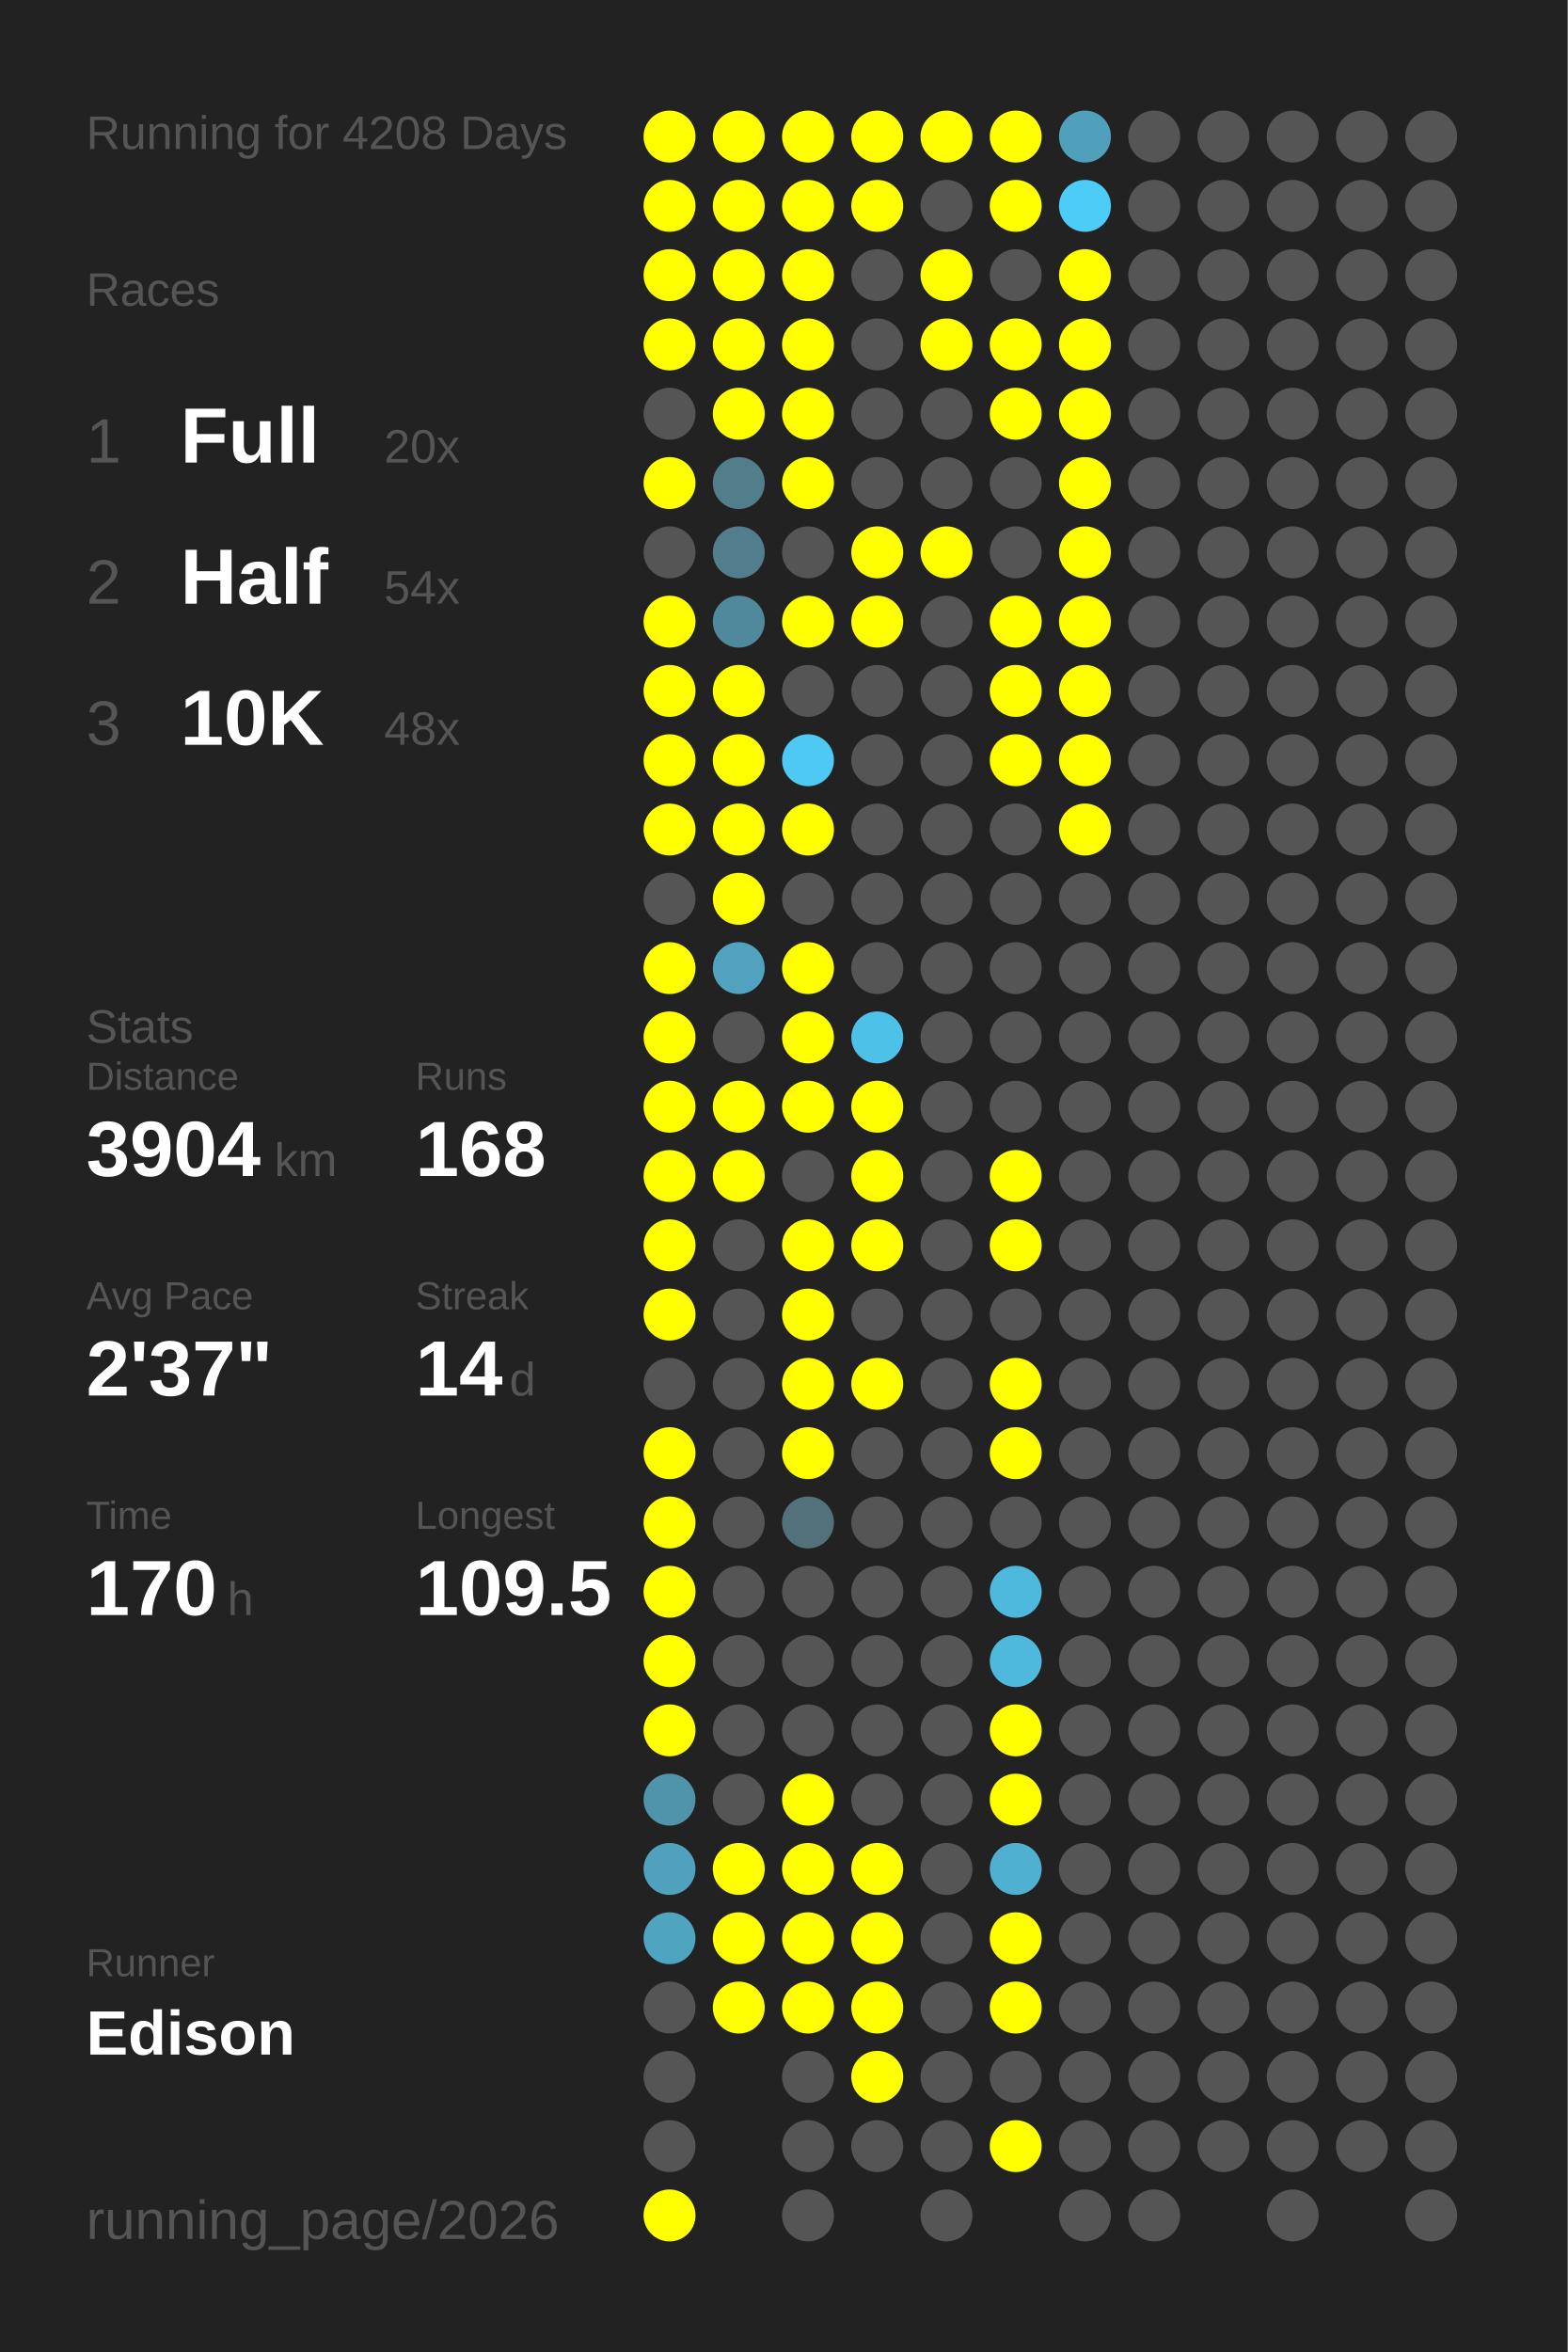
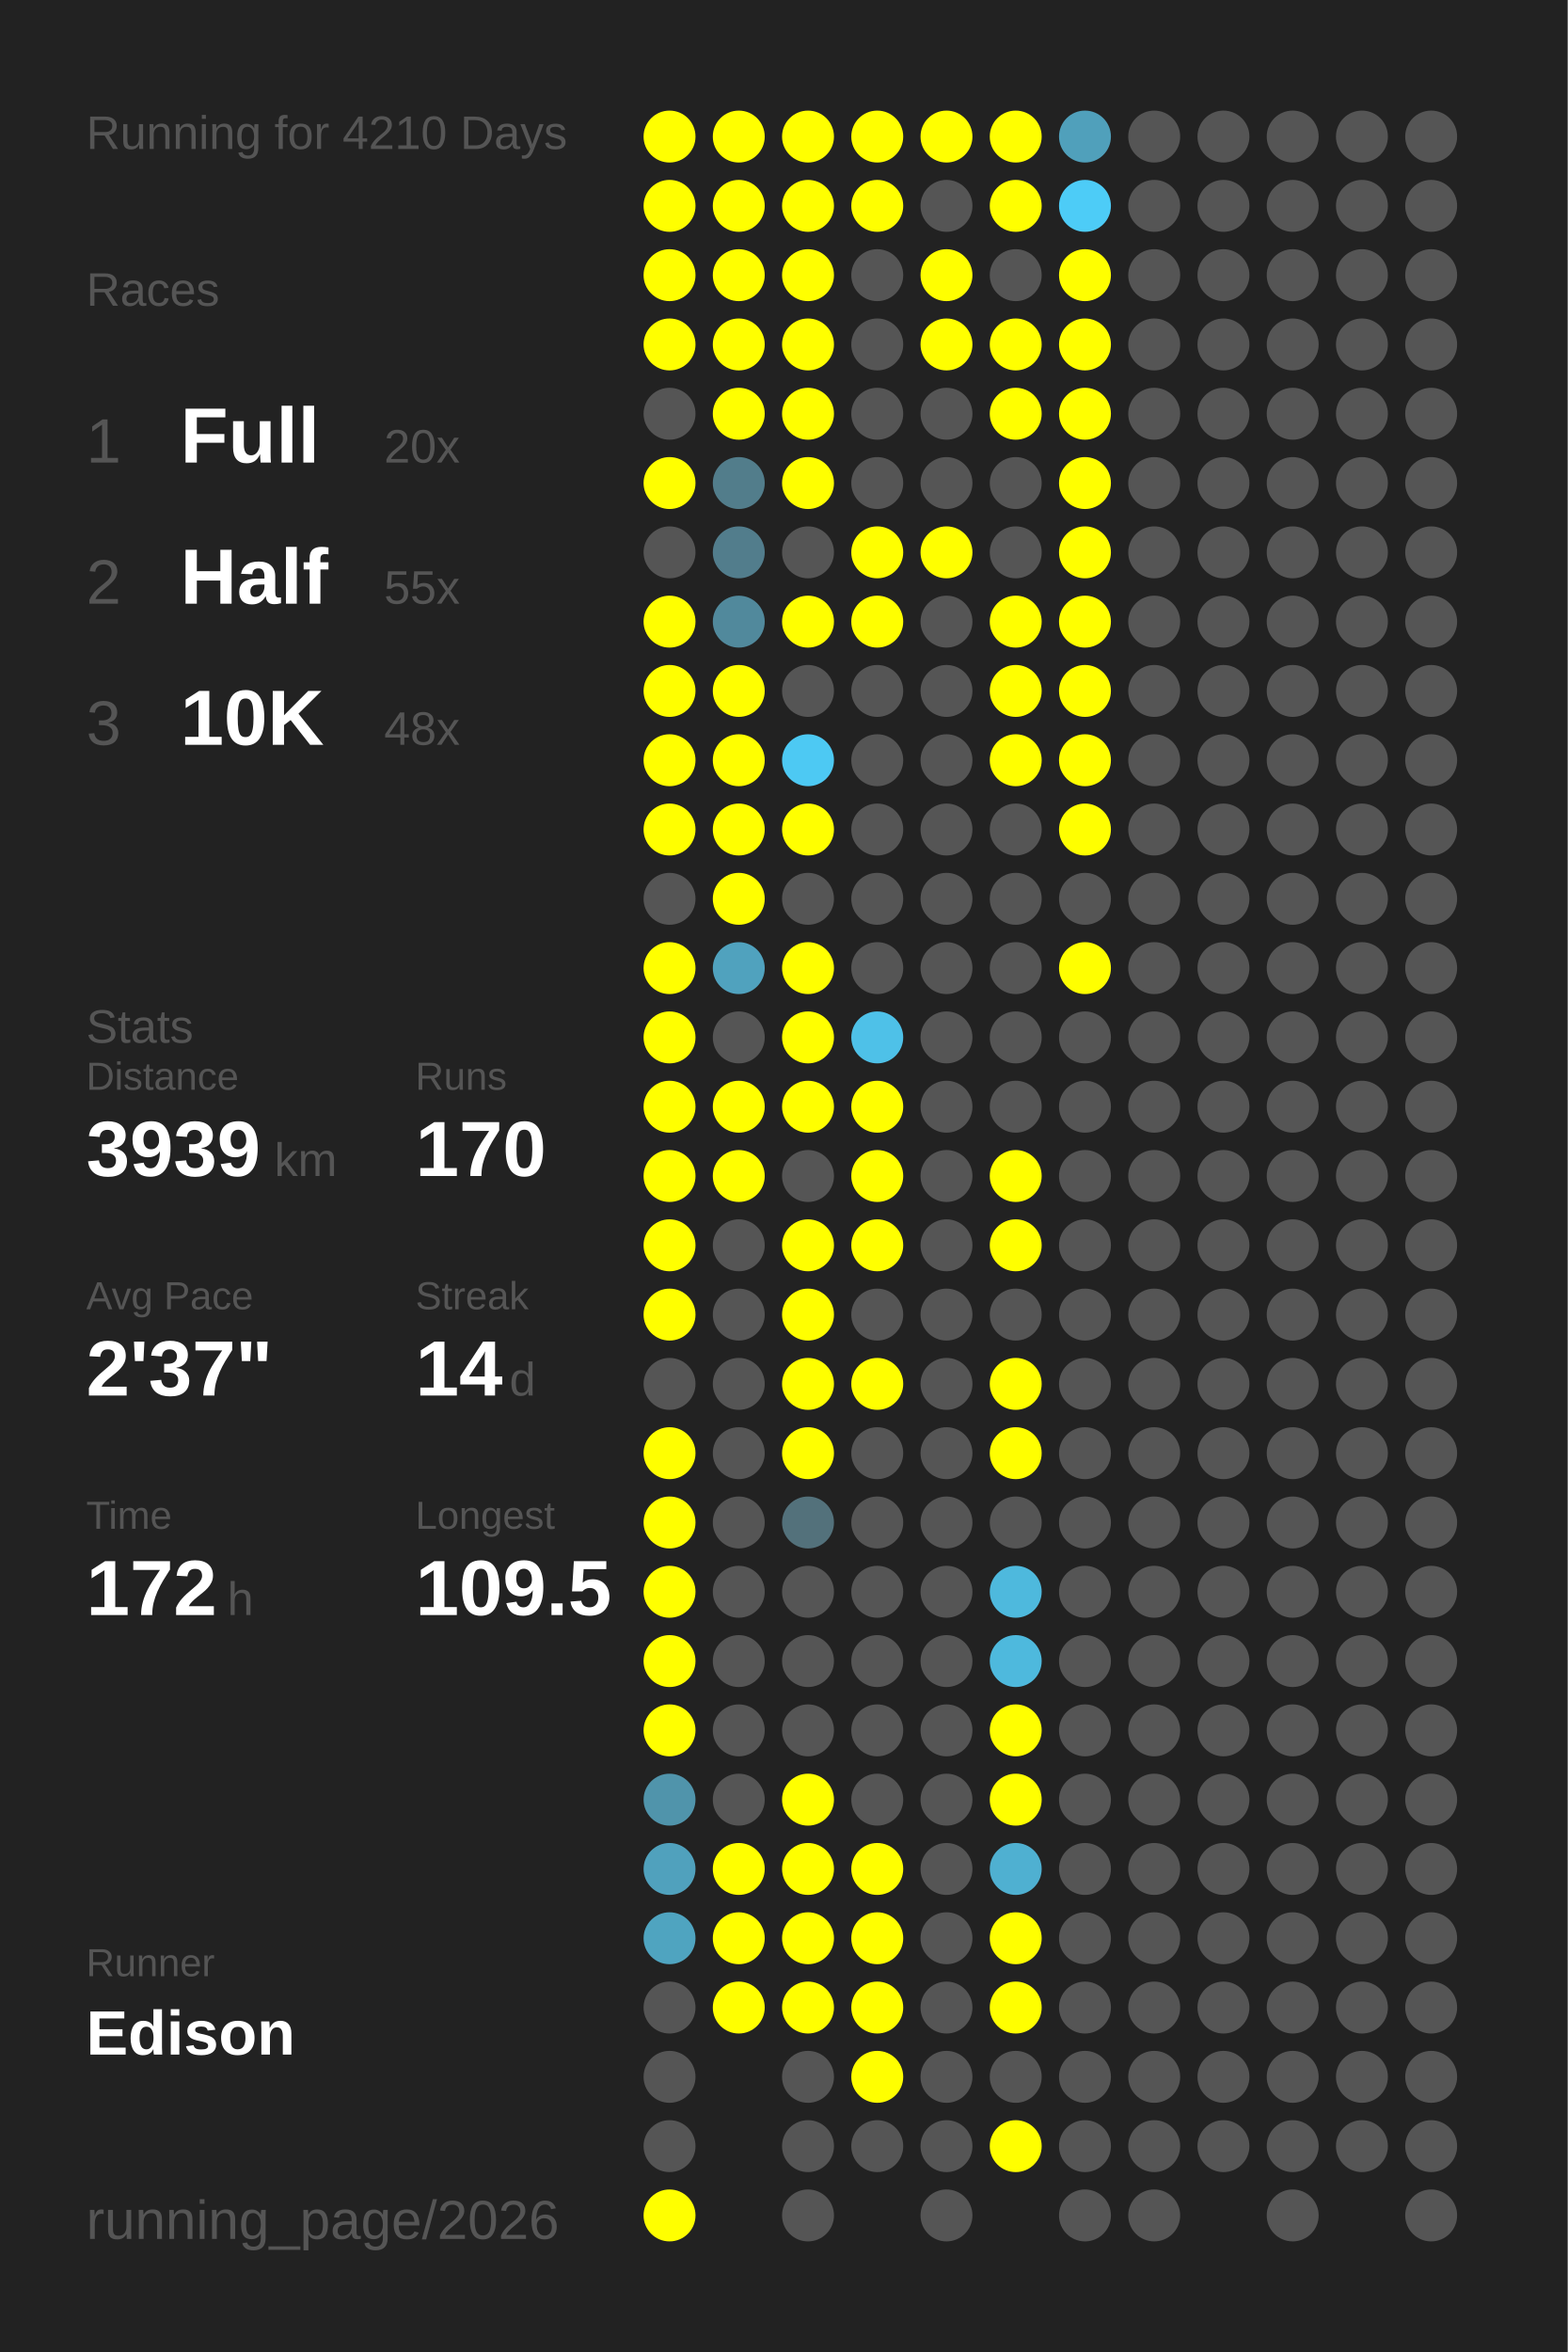
<svg xmlns="http://www.w3.org/2000/svg" baseProfile="full" height="300mm" version="1.1" viewBox="0,0,200,300" width="200mm">
  <defs />
  <rect fill="#222222" height="300" width="200" x="0" y="0" />
-   <text fill="#555555" style="font-size:6px; font-family:Arial;" x="11" y="19">Running for 4208 Days</text>
+   <text fill="#555555" style="font-size:6px; font-family:Arial;" x="11" y="19">Running for 4210 Days</text>
  <text fill="#555555" style="font-size:6px; font-family:Arial;" x="11" y="39">Races</text>
  <text fill="#555555" style="font-size:8px; font-family:Arial;" x="11" y="59">1</text>
  <text fill="#FFFFFF" style="font-size:10px; font-family:Arial; font-weight:bold;" x="23" y="59">Full</text>
  <text fill="#555555" style="font-size:6px; font-family:Arial;" x="49" y="59">20x</text>
  <text fill="#555555" style="font-size:8px; font-family:Arial;" x="11" y="77">2</text>
  <text fill="#FFFFFF" style="font-size:10px; font-family:Arial; font-weight:bold;" x="23" y="77">Half</text>
-   <text fill="#555555" style="font-size:6px; font-family:Arial;" x="49" y="77">54x</text>
+   <text fill="#555555" style="font-size:6px; font-family:Arial;" x="49" y="77">55x</text>
  <text fill="#555555" style="font-size:8px; font-family:Arial;" x="11" y="95">3</text>
  <text fill="#FFFFFF" style="font-size:10px; font-family:Arial; font-weight:bold;" x="23" y="95">10K</text>
  <text fill="#555555" style="font-size:6px; font-family:Arial;" x="49" y="95">48x</text>
  <text fill="#555555" style="font-size:6px; font-family:Arial;" x="11" y="133">Stats</text>
  <text fill="#555555" style="font-size:5px; font-family:Arial;" x="11" y="139">Distance</text>
-   <text fill="#FFFFFF" style="font-size:10px; font-family:Arial; font-weight:bold;" x="11" y="150">3904</text>
+   <text fill="#FFFFFF" style="font-size:10px; font-family:Arial; font-weight:bold;" x="11" y="150">3939</text>
  <text fill="#555555" style="font-size:6px; font-family:Arial;" x="35" y="150">km</text>
  <text fill="#555555" style="font-size:5px; font-family:Arial;" x="53" y="139">Runs</text>
-   <text fill="#FFFFFF" style="font-size:10px; font-family:Arial; font-weight:bold;" x="53" y="150">168</text>
+   <text fill="#FFFFFF" style="font-size:10px; font-family:Arial; font-weight:bold;" x="53" y="150">170</text>
  <text fill="#555555" style="font-size:5px; font-family:Arial;" x="11" y="167">Avg Pace</text>
  <text fill="#FFFFFF" style="font-size:10px; font-family:Arial; font-weight:bold;" x="11" y="178">2'37"</text>
  <text fill="#555555" style="font-size:5px; font-family:Arial;" x="53" y="167">Streak</text>
  <text fill="#FFFFFF" style="font-size:10px; font-family:Arial; font-weight:bold;" x="53" y="178">14</text>
  <text fill="#555555" style="font-size:6px; font-family:Arial;" x="65" y="178">d</text>
  <text fill="#555555" style="font-size:5px; font-family:Arial;" x="11" y="195">Time</text>
-   <text fill="#FFFFFF" style="font-size:10px; font-family:Arial; font-weight:bold;" x="11" y="206">170</text>
+   <text fill="#FFFFFF" style="font-size:10px; font-family:Arial; font-weight:bold;" x="11" y="206">172</text>
  <text fill="#555555" style="font-size:6px; font-family:Arial;" x="29" y="206">h</text>
  <text fill="#555555" style="font-size:5px; font-family:Arial;" x="53" y="195">Longest</text>
  <text fill="#FFFFFF" style="font-size:10px; font-family:Arial; font-weight:bold;" x="53" y="206">109.5</text>
  <text fill="#555555" style="font-size:5px; font-family:Arial;" x="11" y="252.065">Runner</text>
  <text fill="#FFFFFF" style="font-size:8px; font-family:Arial; font-weight:bold;" x="11" y="262.065">Edison</text>
  <text fill="#555555" style="font-size:7px; font-family:Arial;" x="11" y="285.581">running_page/2026</text>
  <circle cx="85.417" cy="17.419" fill="#FFFF00" r="3.312" />
  <circle cx="85.417" cy="26.258" fill="#FFFF00" r="3.312" />
  <circle cx="85.417" cy="35.097" fill="#FFFF00" r="3.312" />
  <circle cx="85.417" cy="43.935" fill="#FFFF00" r="3.312" />
  <circle cx="85.417" cy="52.774" fill="#555555" r="3.312" />
  <circle cx="85.417" cy="61.613" fill="#FFFF00" r="3.312" />
  <circle cx="85.417" cy="70.452" fill="#555555" r="3.312" />
  <circle cx="85.417" cy="79.29" fill="#FFFF00" r="3.312" />
  <circle cx="85.417" cy="88.129" fill="#FFFF00" r="3.312" />
  <circle cx="85.417" cy="96.968" fill="#FFFF00" r="3.312" />
  <circle cx="85.417" cy="105.806" fill="#FFFF00" r="3.312" />
  <circle cx="85.417" cy="114.645" fill="#555555" r="3.312" />
  <circle cx="85.417" cy="123.484" fill="#FFFF00" r="3.312" />
  <circle cx="85.417" cy="132.323" fill="#FFFF00" r="3.312" />
  <circle cx="85.417" cy="141.161" fill="#FFFF00" r="3.312" />
  <circle cx="85.417" cy="150" fill="#FFFF00" r="3.312" />
  <circle cx="85.417" cy="158.839" fill="#FFFF00" r="3.312" />
  <circle cx="85.417" cy="167.677" fill="#FFFF00" r="3.312" />
  <circle cx="85.417" cy="176.516" fill="#555555" r="3.312" />
  <circle cx="85.417" cy="185.355" fill="#FFFF00" r="3.312" />
  <circle cx="85.417" cy="194.194" fill="#FFFF00" r="3.312" />
  <circle cx="85.417" cy="203.032" fill="#FFFF00" r="3.312" />
  <circle cx="85.417" cy="211.871" fill="#FFFF00" r="3.312" />
  <circle cx="85.417" cy="220.71" fill="#FFFF00" r="3.312" />
  <circle cx="85.417" cy="229.548" fill="#5094ab" r="3.312" />
  <circle cx="85.417" cy="238.387" fill="#50a1bd" r="3.312" />
  <circle cx="85.417" cy="247.226" fill="#4fa4c0" r="3.312" />
  <circle cx="85.417" cy="256.065" fill="#555555" r="3.312" />
  <circle cx="85.417" cy="264.903" fill="#555555" r="3.312" />
  <circle cx="85.417" cy="273.742" fill="#555555" r="3.312" />
  <circle cx="85.417" cy="282.581" fill="#FFFF00" r="3.312" />
  <circle cx="94.25" cy="17.419" fill="#FFFF00" r="3.312" />
  <circle cx="94.25" cy="26.258" fill="#FFFF00" r="3.312" />
  <circle cx="94.25" cy="35.097" fill="#FFFF00" r="3.312" />
  <circle cx="94.25" cy="43.935" fill="#FFFF00" r="3.312" />
  <circle cx="94.25" cy="52.774" fill="#FFFF00" r="3.312" />
  <circle cx="94.25" cy="61.613" fill="#527d8b" r="3.312" />
  <circle cx="94.25" cy="70.452" fill="#527d8c" r="3.312" />
  <circle cx="94.25" cy="79.29" fill="#51899c" r="3.312" />
  <circle cx="94.25" cy="88.129" fill="#FFFF00" r="3.312" />
  <circle cx="94.25" cy="96.968" fill="#FFFF00" r="3.312" />
  <circle cx="94.25" cy="105.806" fill="#FFFF00" r="3.312" />
  <circle cx="94.25" cy="114.645" fill="#FFFF00" r="3.312" />
  <circle cx="94.25" cy="123.484" fill="#50a2be" r="3.312" />
  <circle cx="94.25" cy="132.323" fill="#555555" r="3.312" />
  <circle cx="94.25" cy="141.161" fill="#FFFF00" r="3.312" />
  <circle cx="94.25" cy="150" fill="#FFFF00" r="3.312" />
  <circle cx="94.25" cy="158.839" fill="#555555" r="3.312" />
  <circle cx="94.25" cy="167.677" fill="#555555" r="3.312" />
  <circle cx="94.25" cy="176.516" fill="#555555" r="3.312" />
  <circle cx="94.25" cy="185.355" fill="#555555" r="3.312" />
  <circle cx="94.25" cy="194.194" fill="#555555" r="3.312" />
  <circle cx="94.25" cy="203.032" fill="#555555" r="3.312" />
  <circle cx="94.25" cy="211.871" fill="#555555" r="3.312" />
  <circle cx="94.25" cy="220.71" fill="#555555" r="3.312" />
  <circle cx="94.25" cy="229.548" fill="#555555" r="3.312" />
  <circle cx="94.25" cy="238.387" fill="#FFFF00" r="3.312" />
  <circle cx="94.25" cy="247.226" fill="#FFFF00" r="3.312" />
  <circle cx="94.25" cy="256.065" fill="#FFFF00" r="3.312" />
  <circle cx="103.083" cy="17.419" fill="#FFFF00" r="3.312" />
  <circle cx="103.083" cy="26.258" fill="#FFFF00" r="3.312" />
  <circle cx="103.083" cy="35.097" fill="#FFFF00" r="3.312" />
  <circle cx="103.083" cy="43.935" fill="#FFFF00" r="3.312" />
  <circle cx="103.083" cy="52.774" fill="#FFFF00" r="3.312" />
  <circle cx="103.083" cy="61.613" fill="#FFFF00" r="3.312" />
  <circle cx="103.083" cy="70.452" fill="#555555" r="3.312" />
  <circle cx="103.083" cy="79.29" fill="#FFFF00" r="3.312" />
  <circle cx="103.083" cy="88.129" fill="#555555" r="3.312" />
  <circle cx="103.083" cy="96.968" fill="#4dc9f3" r="3.312" />
  <circle cx="103.083" cy="105.806" fill="#FFFF00" r="3.312" />
  <circle cx="103.083" cy="114.645" fill="#555555" r="3.312" />
  <circle cx="103.083" cy="123.484" fill="#FFFF00" r="3.312" />
  <circle cx="103.083" cy="132.323" fill="#FFFF00" r="3.312" />
  <circle cx="103.083" cy="141.161" fill="#FFFF00" r="3.312" />
  <circle cx="103.083" cy="150" fill="#555555" r="3.312" />
  <circle cx="103.083" cy="158.839" fill="#FFFF00" r="3.312" />
  <circle cx="103.083" cy="167.677" fill="#FFFF00" r="3.312" />
  <circle cx="103.083" cy="176.516" fill="#FFFF00" r="3.312" />
  <circle cx="103.083" cy="185.355" fill="#FFFF00" r="3.312" />
  <circle cx="103.083" cy="194.194" fill="#53717b" r="3.312" />
  <circle cx="103.083" cy="203.032" fill="#555555" r="3.312" />
  <circle cx="103.083" cy="211.871" fill="#555555" r="3.312" />
  <circle cx="103.083" cy="220.71" fill="#555555" r="3.312" />
  <circle cx="103.083" cy="229.548" fill="#FFFF00" r="3.312" />
  <circle cx="103.083" cy="238.387" fill="#FFFF00" r="3.312" />
  <circle cx="103.083" cy="247.226" fill="#FFFF00" r="3.312" />
  <circle cx="103.083" cy="256.065" fill="#FFFF00" r="3.312" />
  <circle cx="103.083" cy="264.903" fill="#555555" r="3.312" />
  <circle cx="103.083" cy="273.742" fill="#555555" r="3.312" />
  <circle cx="103.083" cy="282.581" fill="#555555" r="3.312" />
  <circle cx="111.917" cy="17.419" fill="#FFFF00" r="3.312" />
  <circle cx="111.917" cy="26.258" fill="#FFFF00" r="3.312" />
  <circle cx="111.917" cy="35.097" fill="#555555" r="3.312" />
  <circle cx="111.917" cy="43.935" fill="#555555" r="3.312" />
  <circle cx="111.917" cy="52.774" fill="#555555" r="3.312" />
  <circle cx="111.917" cy="61.613" fill="#555555" r="3.312" />
  <circle cx="111.917" cy="70.452" fill="#FFFF00" r="3.312" />
  <circle cx="111.917" cy="79.29" fill="#FFFF00" r="3.312" />
  <circle cx="111.917" cy="88.129" fill="#555555" r="3.312" />
  <circle cx="111.917" cy="96.968" fill="#555555" r="3.312" />
  <circle cx="111.917" cy="105.806" fill="#555555" r="3.312" />
  <circle cx="111.917" cy="114.645" fill="#555555" r="3.312" />
  <circle cx="111.917" cy="123.484" fill="#555555" r="3.312" />
  <circle cx="111.917" cy="132.323" fill="#4ec1e8" r="3.312" />
  <circle cx="111.917" cy="141.161" fill="#FFFF00" r="3.312" />
  <circle cx="111.917" cy="150" fill="#FFFF00" r="3.312" />
  <circle cx="111.917" cy="158.839" fill="#FFFF00" r="3.312" />
  <circle cx="111.917" cy="167.677" fill="#555555" r="3.312" />
  <circle cx="111.917" cy="176.516" fill="#FFFF00" r="3.312" />
  <circle cx="111.917" cy="185.355" fill="#555555" r="3.312" />
  <circle cx="111.917" cy="194.194" fill="#555555" r="3.312" />
  <circle cx="111.917" cy="203.032" fill="#555555" r="3.312" />
  <circle cx="111.917" cy="211.871" fill="#555555" r="3.312" />
  <circle cx="111.917" cy="220.71" fill="#555555" r="3.312" />
  <circle cx="111.917" cy="229.548" fill="#555555" r="3.312" />
  <circle cx="111.917" cy="238.387" fill="#FFFF00" r="3.312" />
  <circle cx="111.917" cy="247.226" fill="#FFFF00" r="3.312" />
  <circle cx="111.917" cy="256.065" fill="#FFFF00" r="3.312" />
  <circle cx="111.917" cy="264.903" fill="#FFFF00" r="3.312" />
  <circle cx="111.917" cy="273.742" fill="#555555" r="3.312" />
  <circle cx="120.75" cy="17.419" fill="#FFFF00" r="3.312" />
  <circle cx="120.75" cy="26.258" fill="#555555" r="3.312" />
  <circle cx="120.75" cy="35.097" fill="#FFFF00" r="3.312" />
  <circle cx="120.75" cy="43.935" fill="#FFFF00" r="3.312" />
  <circle cx="120.75" cy="52.774" fill="#555555" r="3.312" />
  <circle cx="120.75" cy="61.613" fill="#555555" r="3.312" />
  <circle cx="120.75" cy="70.452" fill="#FFFF00" r="3.312" />
  <circle cx="120.75" cy="79.29" fill="#555555" r="3.312" />
  <circle cx="120.75" cy="88.129" fill="#555555" r="3.312" />
  <circle cx="120.75" cy="96.968" fill="#555555" r="3.312" />
  <circle cx="120.75" cy="105.806" fill="#555555" r="3.312" />
  <circle cx="120.75" cy="114.645" fill="#555555" r="3.312" />
  <circle cx="120.75" cy="123.484" fill="#555555" r="3.312" />
  <circle cx="120.75" cy="132.323" fill="#555555" r="3.312" />
  <circle cx="120.75" cy="141.161" fill="#555555" r="3.312" />
  <circle cx="120.75" cy="150" fill="#555555" r="3.312" />
  <circle cx="120.75" cy="158.839" fill="#555555" r="3.312" />
  <circle cx="120.75" cy="167.677" fill="#555555" r="3.312" />
  <circle cx="120.75" cy="176.516" fill="#555555" r="3.312" />
  <circle cx="120.75" cy="185.355" fill="#555555" r="3.312" />
  <circle cx="120.75" cy="194.194" fill="#555555" r="3.312" />
  <circle cx="120.75" cy="203.032" fill="#555555" r="3.312" />
  <circle cx="120.75" cy="211.871" fill="#555555" r="3.312" />
  <circle cx="120.75" cy="220.71" fill="#555555" r="3.312" />
  <circle cx="120.75" cy="229.548" fill="#555555" r="3.312" />
  <circle cx="120.75" cy="238.387" fill="#555555" r="3.312" />
  <circle cx="120.75" cy="247.226" fill="#555555" r="3.312" />
  <circle cx="120.75" cy="256.065" fill="#555555" r="3.312" />
  <circle cx="120.75" cy="264.903" fill="#555555" r="3.312" />
  <circle cx="120.75" cy="273.742" fill="#555555" r="3.312" />
  <circle cx="120.75" cy="282.581" fill="#555555" r="3.312" />
  <circle cx="129.583" cy="17.419" fill="#FFFF00" r="3.312" />
  <circle cx="129.583" cy="26.258" fill="#FFFF00" r="3.312" />
  <circle cx="129.583" cy="35.097" fill="#555555" r="3.312" />
  <circle cx="129.583" cy="43.935" fill="#FFFF00" r="3.312" />
  <circle cx="129.583" cy="52.774" fill="#FFFF00" r="3.312" />
  <circle cx="129.583" cy="61.613" fill="#555555" r="3.312" />
  <circle cx="129.583" cy="70.452" fill="#555555" r="3.312" />
  <circle cx="129.583" cy="79.29" fill="#FFFF00" r="3.312" />
  <circle cx="129.583" cy="88.129" fill="#FFFF00" r="3.312" />
  <circle cx="129.583" cy="96.968" fill="#FFFF00" r="3.312" />
  <circle cx="129.583" cy="105.806" fill="#555555" r="3.312" />
  <circle cx="129.583" cy="114.645" fill="#555555" r="3.312" />
  <circle cx="129.583" cy="123.484" fill="#555555" r="3.312" />
  <circle cx="129.583" cy="132.323" fill="#555555" r="3.312" />
  <circle cx="129.583" cy="141.161" fill="#555555" r="3.312" />
  <circle cx="129.583" cy="150" fill="#FFFF00" r="3.312" />
  <circle cx="129.583" cy="158.839" fill="#FFFF00" r="3.312" />
  <circle cx="129.583" cy="167.677" fill="#555555" r="3.312" />
  <circle cx="129.583" cy="176.516" fill="#FFFF00" r="3.312" />
  <circle cx="129.583" cy="185.355" fill="#FFFF00" r="3.312" />
  <circle cx="129.583" cy="194.194" fill="#555555" r="3.312" />
  <circle cx="129.583" cy="203.032" fill="#4eb9dd" r="3.312" />
  <circle cx="129.583" cy="211.871" fill="#4eb9dd" r="3.312" />
  <circle cx="129.583" cy="220.71" fill="#FFFF00" r="3.312" />
  <circle cx="129.583" cy="229.548" fill="#FFFF00" r="3.312" />
  <circle cx="129.583" cy="238.387" fill="#4fb0d1" r="3.312" />
  <circle cx="129.583" cy="247.226" fill="#FFFF00" r="3.312" />
  <circle cx="129.583" cy="256.065" fill="#FFFF00" r="3.312" />
  <circle cx="129.583" cy="264.903" fill="#555555" r="3.312" />
  <circle cx="129.583" cy="273.742" fill="#FFFF00" r="3.312" />
  <circle cx="138.417" cy="17.419" fill="#50a0bb" r="3.312" />
  <circle cx="138.417" cy="26.258" fill="#4dccf7" r="3.312" />
  <circle cx="138.417" cy="35.097" fill="#FFFF00" r="3.312" />
  <circle cx="138.417" cy="43.935" fill="#FFFF00" r="3.312" />
  <circle cx="138.417" cy="52.774" fill="#FFFF00" r="3.312" />
  <circle cx="138.417" cy="61.613" fill="#FFFF00" r="3.312" />
  <circle cx="138.417" cy="70.452" fill="#FFFF00" r="3.312" />
  <circle cx="138.417" cy="79.29" fill="#FFFF00" r="3.312" />
  <circle cx="138.417" cy="88.129" fill="#FFFF00" r="3.312" />
  <circle cx="138.417" cy="96.968" fill="#FFFF00" r="3.312" />
  <circle cx="138.417" cy="105.806" fill="#FFFF00" r="3.312" />
  <circle cx="138.417" cy="114.645" fill="#555555" r="3.312" />
-   <circle cx="138.417" cy="123.484" fill="#555555" r="3.312" />
+   <circle cx="138.417" cy="123.484" fill="#FFFF00" r="3.312" />
  <circle cx="138.417" cy="132.323" fill="#555555" r="3.312" />
  <circle cx="138.417" cy="141.161" fill="#555555" r="3.312" />
  <circle cx="138.417" cy="150" fill="#555555" r="3.312" />
  <circle cx="138.417" cy="158.839" fill="#555555" r="3.312" />
  <circle cx="138.417" cy="167.677" fill="#555555" r="3.312" />
  <circle cx="138.417" cy="176.516" fill="#555555" r="3.312" />
  <circle cx="138.417" cy="185.355" fill="#555555" r="3.312" />
  <circle cx="138.417" cy="194.194" fill="#555555" r="3.312" />
  <circle cx="138.417" cy="203.032" fill="#555555" r="3.312" />
  <circle cx="138.417" cy="211.871" fill="#555555" r="3.312" />
  <circle cx="138.417" cy="220.71" fill="#555555" r="3.312" />
  <circle cx="138.417" cy="229.548" fill="#555555" r="3.312" />
  <circle cx="138.417" cy="238.387" fill="#555555" r="3.312" />
  <circle cx="138.417" cy="247.226" fill="#555555" r="3.312" />
  <circle cx="138.417" cy="256.065" fill="#555555" r="3.312" />
  <circle cx="138.417" cy="264.903" fill="#555555" r="3.312" />
  <circle cx="138.417" cy="273.742" fill="#555555" r="3.312" />
  <circle cx="138.417" cy="282.581" fill="#555555" r="3.312" />
  <circle cx="147.25" cy="17.419" fill="#555555" r="3.312" />
  <circle cx="147.25" cy="26.258" fill="#555555" r="3.312" />
  <circle cx="147.25" cy="35.097" fill="#555555" r="3.312" />
  <circle cx="147.25" cy="43.935" fill="#555555" r="3.312" />
  <circle cx="147.25" cy="52.774" fill="#555555" r="3.312" />
  <circle cx="147.25" cy="61.613" fill="#555555" r="3.312" />
  <circle cx="147.25" cy="70.452" fill="#555555" r="3.312" />
  <circle cx="147.25" cy="79.29" fill="#555555" r="3.312" />
  <circle cx="147.25" cy="88.129" fill="#555555" r="3.312" />
  <circle cx="147.25" cy="96.968" fill="#555555" r="3.312" />
  <circle cx="147.25" cy="105.806" fill="#555555" r="3.312" />
  <circle cx="147.25" cy="114.645" fill="#555555" r="3.312" />
  <circle cx="147.25" cy="123.484" fill="#555555" r="3.312" />
  <circle cx="147.25" cy="132.323" fill="#555555" r="3.312" />
  <circle cx="147.25" cy="141.161" fill="#555555" r="3.312" />
  <circle cx="147.25" cy="150" fill="#555555" r="3.312" />
  <circle cx="147.25" cy="158.839" fill="#555555" r="3.312" />
  <circle cx="147.25" cy="167.677" fill="#555555" r="3.312" />
  <circle cx="147.25" cy="176.516" fill="#555555" r="3.312" />
  <circle cx="147.25" cy="185.355" fill="#555555" r="3.312" />
  <circle cx="147.25" cy="194.194" fill="#555555" r="3.312" />
  <circle cx="147.25" cy="203.032" fill="#555555" r="3.312" />
  <circle cx="147.25" cy="211.871" fill="#555555" r="3.312" />
  <circle cx="147.25" cy="220.71" fill="#555555" r="3.312" />
  <circle cx="147.25" cy="229.548" fill="#555555" r="3.312" />
  <circle cx="147.25" cy="238.387" fill="#555555" r="3.312" />
  <circle cx="147.25" cy="247.226" fill="#555555" r="3.312" />
  <circle cx="147.25" cy="256.065" fill="#555555" r="3.312" />
  <circle cx="147.25" cy="264.903" fill="#555555" r="3.312" />
  <circle cx="147.25" cy="273.742" fill="#555555" r="3.312" />
  <circle cx="147.25" cy="282.581" fill="#555555" r="3.312" />
  <circle cx="156.083" cy="17.419" fill="#555555" r="3.312" />
  <circle cx="156.083" cy="26.258" fill="#555555" r="3.312" />
  <circle cx="156.083" cy="35.097" fill="#555555" r="3.312" />
  <circle cx="156.083" cy="43.935" fill="#555555" r="3.312" />
  <circle cx="156.083" cy="52.774" fill="#555555" r="3.312" />
  <circle cx="156.083" cy="61.613" fill="#555555" r="3.312" />
  <circle cx="156.083" cy="70.452" fill="#555555" r="3.312" />
  <circle cx="156.083" cy="79.29" fill="#555555" r="3.312" />
  <circle cx="156.083" cy="88.129" fill="#555555" r="3.312" />
  <circle cx="156.083" cy="96.968" fill="#555555" r="3.312" />
  <circle cx="156.083" cy="105.806" fill="#555555" r="3.312" />
  <circle cx="156.083" cy="114.645" fill="#555555" r="3.312" />
  <circle cx="156.083" cy="123.484" fill="#555555" r="3.312" />
  <circle cx="156.083" cy="132.323" fill="#555555" r="3.312" />
  <circle cx="156.083" cy="141.161" fill="#555555" r="3.312" />
  <circle cx="156.083" cy="150" fill="#555555" r="3.312" />
  <circle cx="156.083" cy="158.839" fill="#555555" r="3.312" />
  <circle cx="156.083" cy="167.677" fill="#555555" r="3.312" />
  <circle cx="156.083" cy="176.516" fill="#555555" r="3.312" />
  <circle cx="156.083" cy="185.355" fill="#555555" r="3.312" />
  <circle cx="156.083" cy="194.194" fill="#555555" r="3.312" />
  <circle cx="156.083" cy="203.032" fill="#555555" r="3.312" />
  <circle cx="156.083" cy="211.871" fill="#555555" r="3.312" />
  <circle cx="156.083" cy="220.71" fill="#555555" r="3.312" />
  <circle cx="156.083" cy="229.548" fill="#555555" r="3.312" />
  <circle cx="156.083" cy="238.387" fill="#555555" r="3.312" />
  <circle cx="156.083" cy="247.226" fill="#555555" r="3.312" />
  <circle cx="156.083" cy="256.065" fill="#555555" r="3.312" />
  <circle cx="156.083" cy="264.903" fill="#555555" r="3.312" />
  <circle cx="156.083" cy="273.742" fill="#555555" r="3.312" />
  <circle cx="164.917" cy="17.419" fill="#555555" r="3.312" />
  <circle cx="164.917" cy="26.258" fill="#555555" r="3.312" />
  <circle cx="164.917" cy="35.097" fill="#555555" r="3.312" />
  <circle cx="164.917" cy="43.935" fill="#555555" r="3.312" />
  <circle cx="164.917" cy="52.774" fill="#555555" r="3.312" />
  <circle cx="164.917" cy="61.613" fill="#555555" r="3.312" />
  <circle cx="164.917" cy="70.452" fill="#555555" r="3.312" />
  <circle cx="164.917" cy="79.29" fill="#555555" r="3.312" />
  <circle cx="164.917" cy="88.129" fill="#555555" r="3.312" />
  <circle cx="164.917" cy="96.968" fill="#555555" r="3.312" />
  <circle cx="164.917" cy="105.806" fill="#555555" r="3.312" />
  <circle cx="164.917" cy="114.645" fill="#555555" r="3.312" />
  <circle cx="164.917" cy="123.484" fill="#555555" r="3.312" />
  <circle cx="164.917" cy="132.323" fill="#555555" r="3.312" />
  <circle cx="164.917" cy="141.161" fill="#555555" r="3.312" />
  <circle cx="164.917" cy="150" fill="#555555" r="3.312" />
  <circle cx="164.917" cy="158.839" fill="#555555" r="3.312" />
  <circle cx="164.917" cy="167.677" fill="#555555" r="3.312" />
  <circle cx="164.917" cy="176.516" fill="#555555" r="3.312" />
  <circle cx="164.917" cy="185.355" fill="#555555" r="3.312" />
  <circle cx="164.917" cy="194.194" fill="#555555" r="3.312" />
  <circle cx="164.917" cy="203.032" fill="#555555" r="3.312" />
  <circle cx="164.917" cy="211.871" fill="#555555" r="3.312" />
  <circle cx="164.917" cy="220.71" fill="#555555" r="3.312" />
  <circle cx="164.917" cy="229.548" fill="#555555" r="3.312" />
  <circle cx="164.917" cy="238.387" fill="#555555" r="3.312" />
  <circle cx="164.917" cy="247.226" fill="#555555" r="3.312" />
  <circle cx="164.917" cy="256.065" fill="#555555" r="3.312" />
  <circle cx="164.917" cy="264.903" fill="#555555" r="3.312" />
  <circle cx="164.917" cy="273.742" fill="#555555" r="3.312" />
  <circle cx="164.917" cy="282.581" fill="#555555" r="3.312" />
  <circle cx="173.75" cy="17.419" fill="#555555" r="3.312" />
  <circle cx="173.75" cy="26.258" fill="#555555" r="3.312" />
  <circle cx="173.75" cy="35.097" fill="#555555" r="3.312" />
  <circle cx="173.75" cy="43.935" fill="#555555" r="3.312" />
  <circle cx="173.75" cy="52.774" fill="#555555" r="3.312" />
  <circle cx="173.75" cy="61.613" fill="#555555" r="3.312" />
  <circle cx="173.75" cy="70.452" fill="#555555" r="3.312" />
  <circle cx="173.75" cy="79.29" fill="#555555" r="3.312" />
  <circle cx="173.75" cy="88.129" fill="#555555" r="3.312" />
  <circle cx="173.75" cy="96.968" fill="#555555" r="3.312" />
  <circle cx="173.75" cy="105.806" fill="#555555" r="3.312" />
  <circle cx="173.75" cy="114.645" fill="#555555" r="3.312" />
  <circle cx="173.75" cy="123.484" fill="#555555" r="3.312" />
  <circle cx="173.75" cy="132.323" fill="#555555" r="3.312" />
  <circle cx="173.75" cy="141.161" fill="#555555" r="3.312" />
  <circle cx="173.75" cy="150" fill="#555555" r="3.312" />
  <circle cx="173.75" cy="158.839" fill="#555555" r="3.312" />
  <circle cx="173.75" cy="167.677" fill="#555555" r="3.312" />
  <circle cx="173.75" cy="176.516" fill="#555555" r="3.312" />
  <circle cx="173.75" cy="185.355" fill="#555555" r="3.312" />
  <circle cx="173.75" cy="194.194" fill="#555555" r="3.312" />
  <circle cx="173.75" cy="203.032" fill="#555555" r="3.312" />
  <circle cx="173.75" cy="211.871" fill="#555555" r="3.312" />
  <circle cx="173.75" cy="220.71" fill="#555555" r="3.312" />
  <circle cx="173.75" cy="229.548" fill="#555555" r="3.312" />
  <circle cx="173.75" cy="238.387" fill="#555555" r="3.312" />
  <circle cx="173.75" cy="247.226" fill="#555555" r="3.312" />
  <circle cx="173.75" cy="256.065" fill="#555555" r="3.312" />
  <circle cx="173.75" cy="264.903" fill="#555555" r="3.312" />
  <circle cx="173.75" cy="273.742" fill="#555555" r="3.312" />
  <circle cx="182.583" cy="17.419" fill="#555555" r="3.312" />
  <circle cx="182.583" cy="26.258" fill="#555555" r="3.312" />
  <circle cx="182.583" cy="35.097" fill="#555555" r="3.312" />
  <circle cx="182.583" cy="43.935" fill="#555555" r="3.312" />
  <circle cx="182.583" cy="52.774" fill="#555555" r="3.312" />
  <circle cx="182.583" cy="61.613" fill="#555555" r="3.312" />
  <circle cx="182.583" cy="70.452" fill="#555555" r="3.312" />
  <circle cx="182.583" cy="79.29" fill="#555555" r="3.312" />
  <circle cx="182.583" cy="88.129" fill="#555555" r="3.312" />
  <circle cx="182.583" cy="96.968" fill="#555555" r="3.312" />
  <circle cx="182.583" cy="105.806" fill="#555555" r="3.312" />
  <circle cx="182.583" cy="114.645" fill="#555555" r="3.312" />
  <circle cx="182.583" cy="123.484" fill="#555555" r="3.312" />
  <circle cx="182.583" cy="132.323" fill="#555555" r="3.312" />
  <circle cx="182.583" cy="141.161" fill="#555555" r="3.312" />
  <circle cx="182.583" cy="150" fill="#555555" r="3.312" />
  <circle cx="182.583" cy="158.839" fill="#555555" r="3.312" />
  <circle cx="182.583" cy="167.677" fill="#555555" r="3.312" />
  <circle cx="182.583" cy="176.516" fill="#555555" r="3.312" />
  <circle cx="182.583" cy="185.355" fill="#555555" r="3.312" />
  <circle cx="182.583" cy="194.194" fill="#555555" r="3.312" />
  <circle cx="182.583" cy="203.032" fill="#555555" r="3.312" />
  <circle cx="182.583" cy="211.871" fill="#555555" r="3.312" />
  <circle cx="182.583" cy="220.71" fill="#555555" r="3.312" />
  <circle cx="182.583" cy="229.548" fill="#555555" r="3.312" />
  <circle cx="182.583" cy="238.387" fill="#555555" r="3.312" />
  <circle cx="182.583" cy="247.226" fill="#555555" r="3.312" />
  <circle cx="182.583" cy="256.065" fill="#555555" r="3.312" />
  <circle cx="182.583" cy="264.903" fill="#555555" r="3.312" />
  <circle cx="182.583" cy="273.742" fill="#555555" r="3.312" />
  <circle cx="182.583" cy="282.581" fill="#555555" r="3.312" />
</svg>
